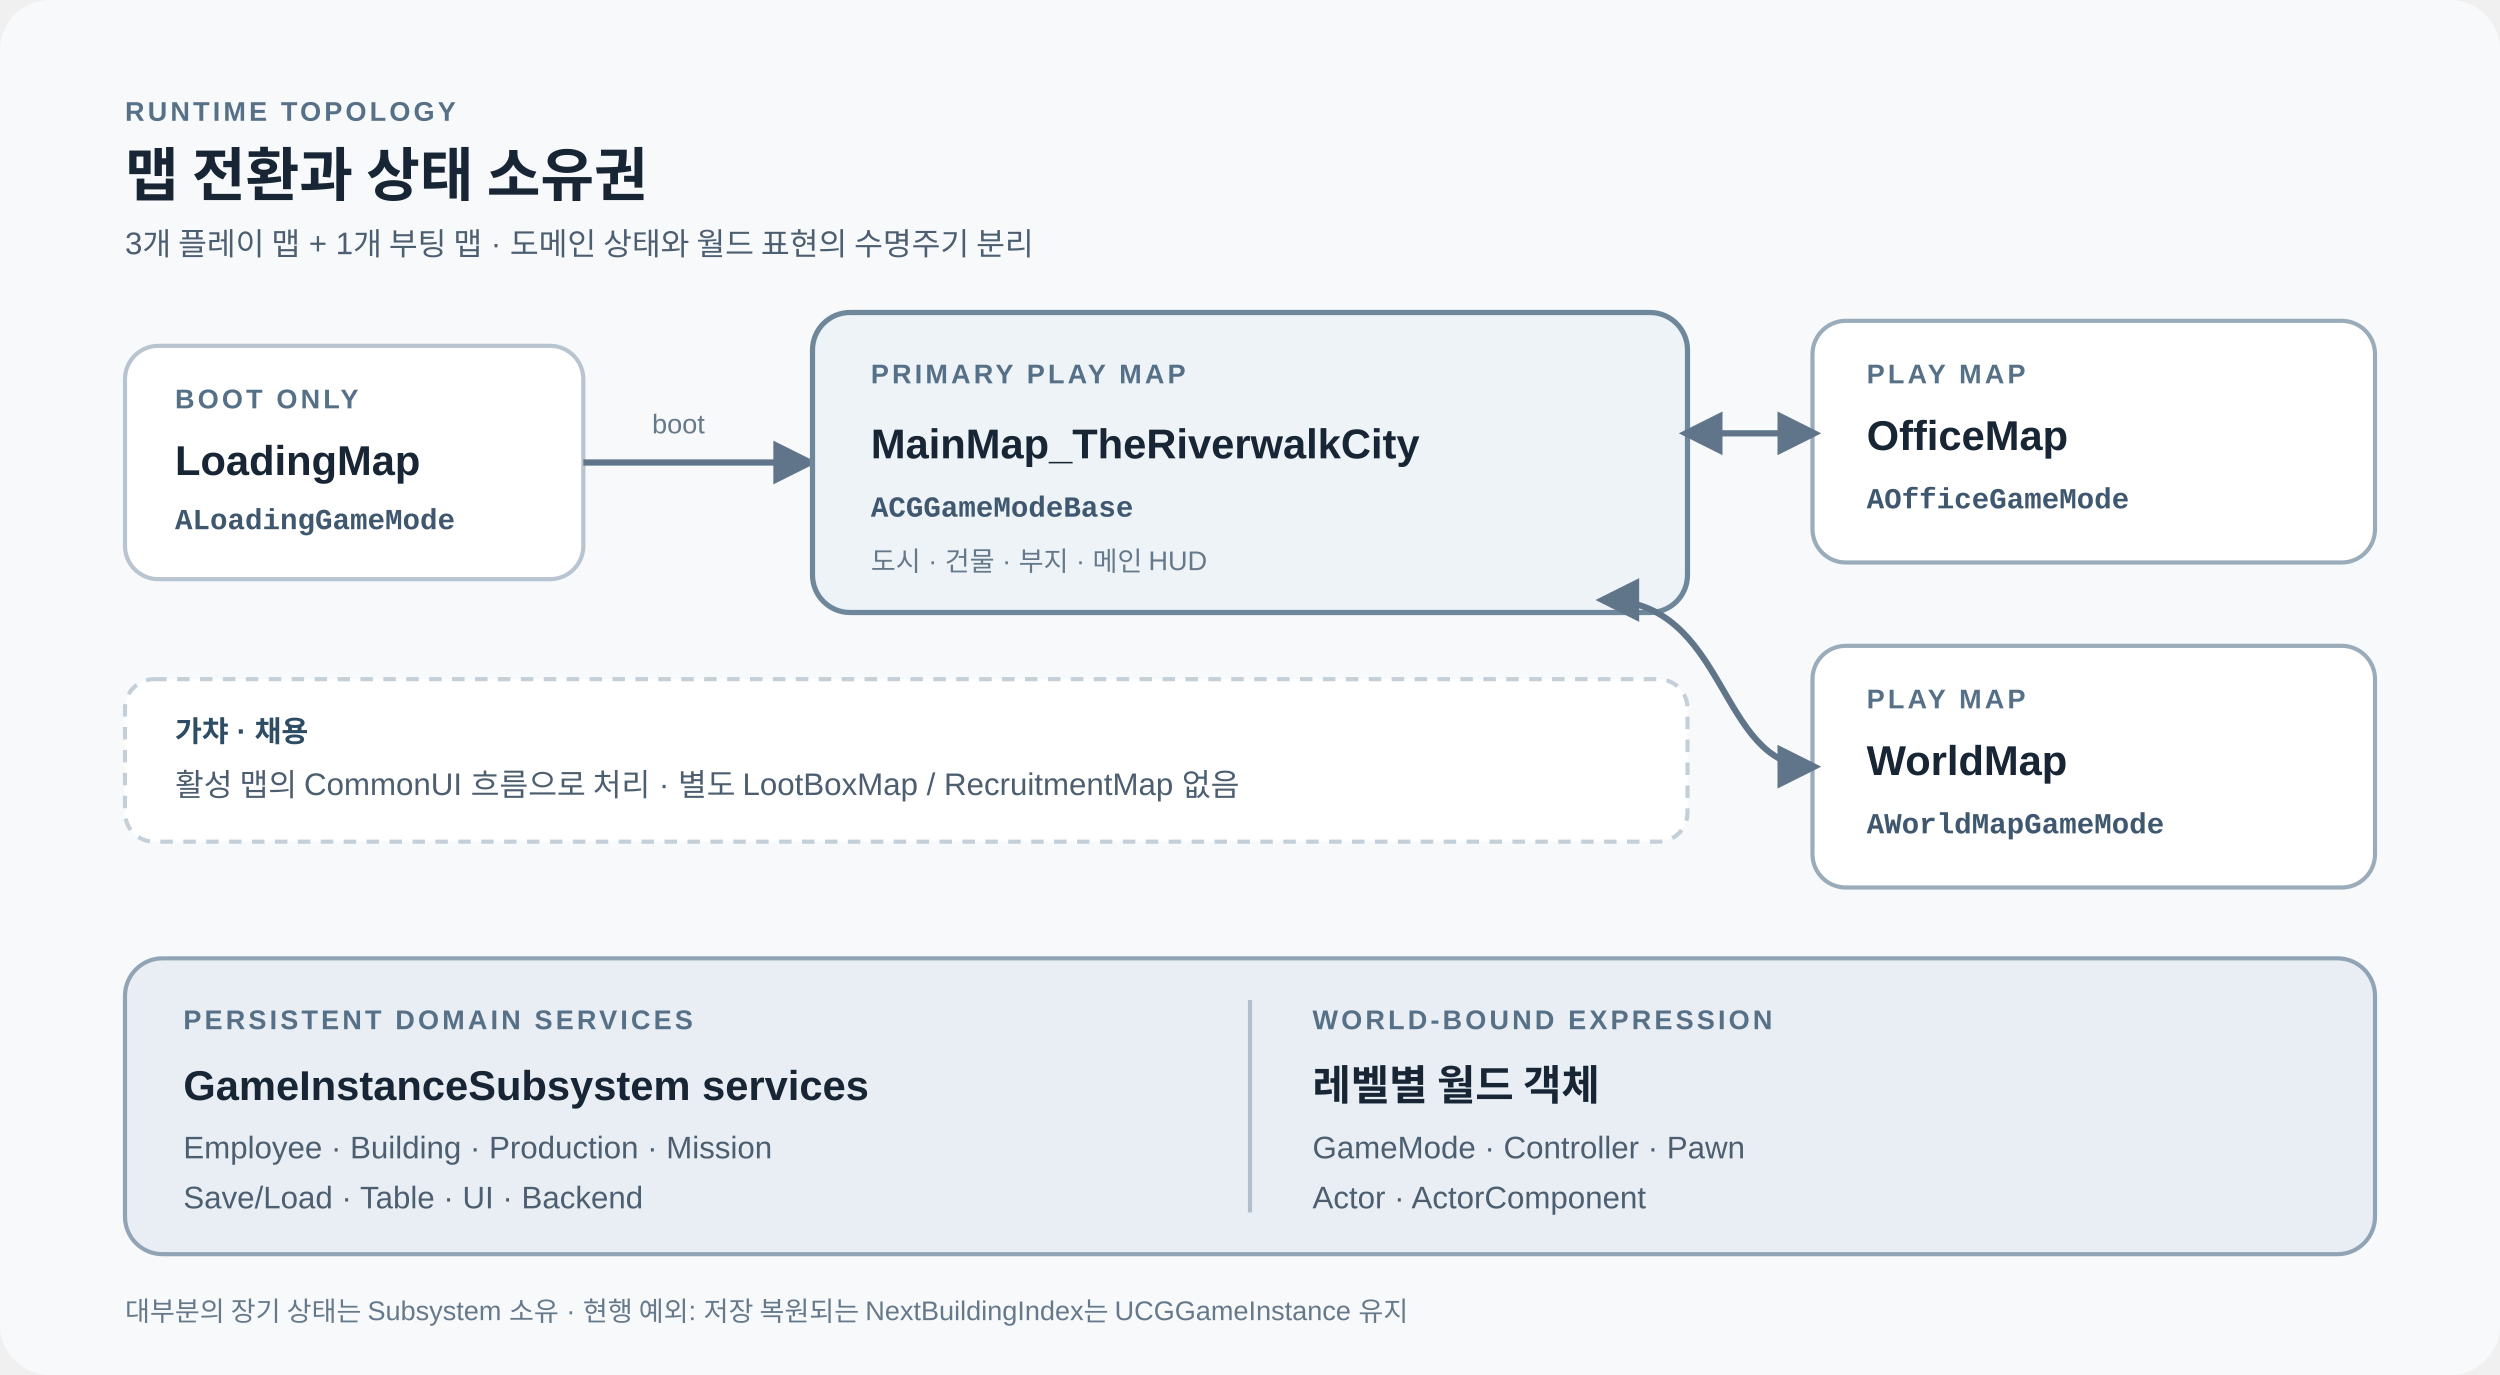
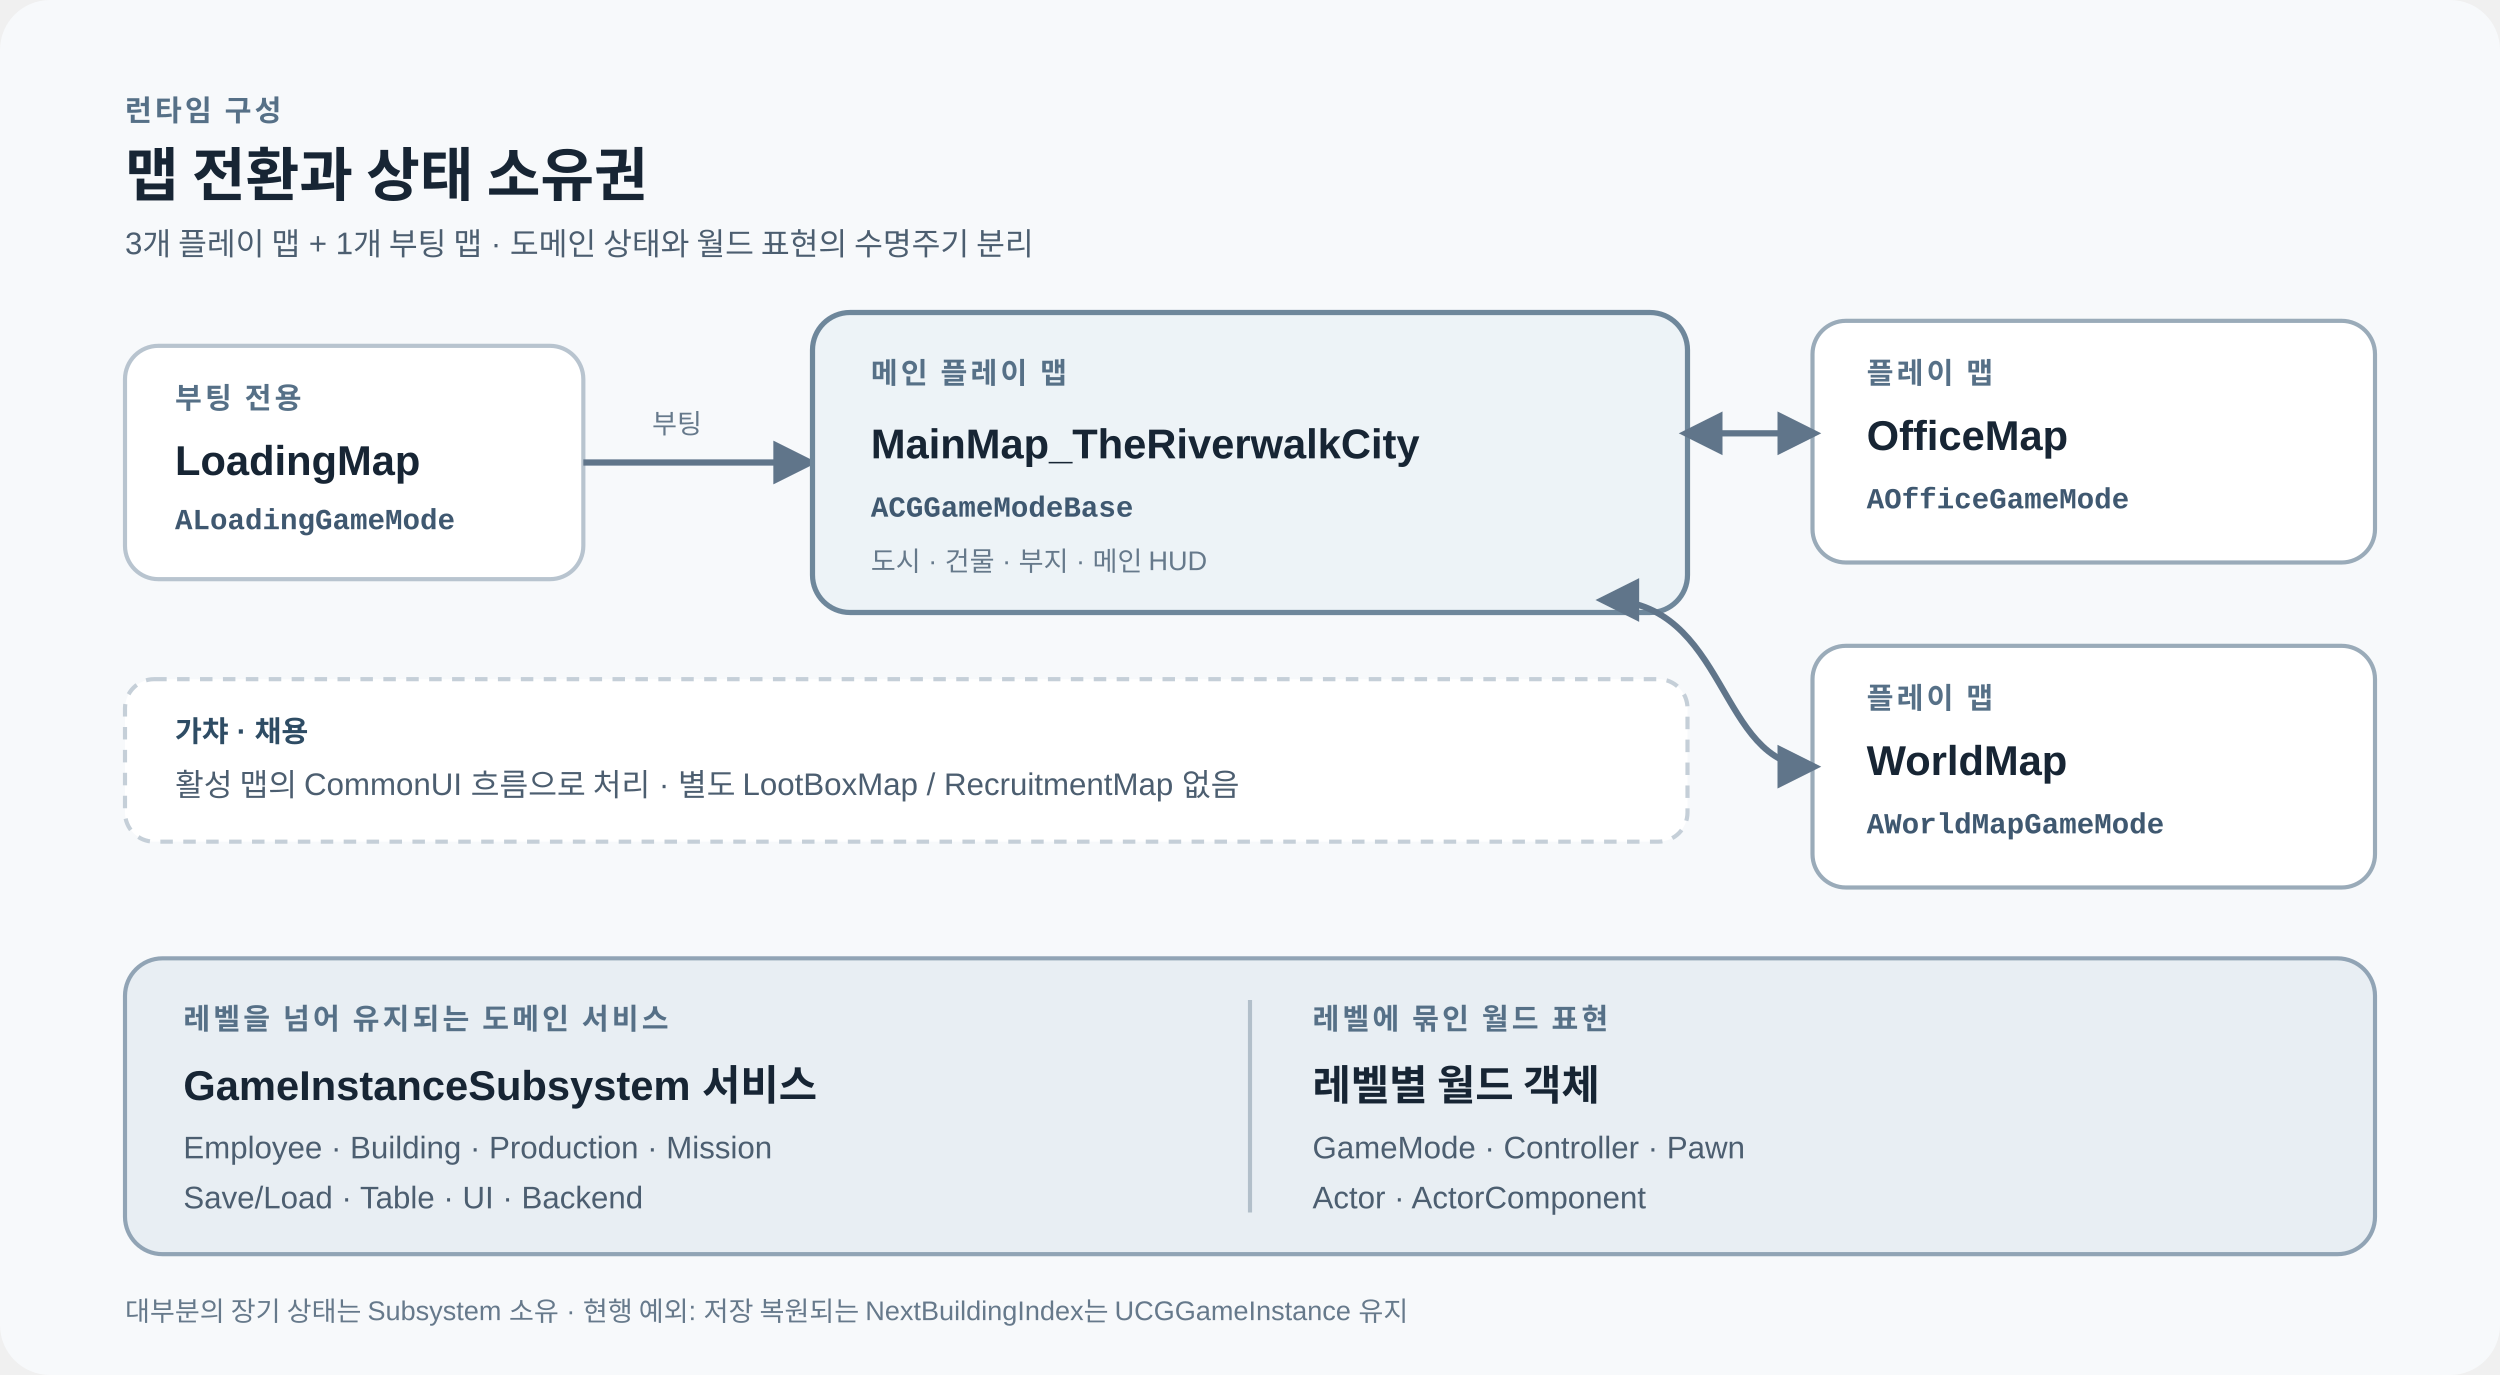
<svg xmlns="http://www.w3.org/2000/svg" width="1200" height="660" viewBox="0 0 1200 660" role="img" aria-labelledby="title desc">
  <defs>
    <marker id="arrow" viewBox="0 0 10 10" refX="8" refY="5" markerWidth="7" markerHeight="7" orient="auto-start-reverse">
      <path d="M 0 0 L 10 5 L 0 10 z" fill="#60758a" />
    </marker>
    <style>
-       .title { font: 700 28px 'Segoe UI', Arial, sans-serif; fill: #172534; }
-       .eyebrow { font: 700 13px 'Segoe UI', Arial, sans-serif; letter-spacing: 1.5px; fill: #567087; }
-       .map-title { font: 700 20px 'Segoe UI', Arial, sans-serif; fill: #172534; }
+       .title { font: 700 28px 'Segoe UI', 'Noto Sans KR', Arial, sans-serif; fill: #172534; }
+       .eyebrow { font: 700 14px 'Segoe UI', 'Noto Sans KR', Arial, sans-serif; letter-spacing: 1.5px; fill: #567087; }
+       .map-title { font: 700 20px 'Segoe UI', 'Noto Sans KR', Arial, sans-serif; fill: #172534; }
      .class-name { font: 600 14px Consolas, 'Courier New', monospace; fill: #3f5870; }
-       .body { font: 500 15px 'Segoe UI', Arial, sans-serif; fill: #4c5e70; }
-       .small { font: 500 13px 'Segoe UI', Arial, sans-serif; fill: #66798b; }
-       .label { font: 700 14px 'Segoe UI', Arial, sans-serif; fill: #2e4c64; }
+       .body { font: 500 15px 'Segoe UI', 'Noto Sans KR', Arial, sans-serif; fill: #4c5e70; }
+       .small { font: 500 13px 'Segoe UI', 'Noto Sans KR', Arial, sans-serif; fill: #66798b; }
+       .label { font: 700 14px 'Segoe UI', 'Noto Sans KR', Arial, sans-serif; fill: #2e4c64; }
    </style>
  </defs>
  <rect width="1200" height="660" rx="24" fill="#f7f9fb" />
-   <text x="60" y="58" class="eyebrow">RUNTIME TOPOLOGY</text>
+   <text x="60" y="58" class="eyebrow">런타임 구성</text>
  <text x="60" y="94" class="title">맵 전환과 상태 소유권</text>
  <text x="60" y="122" class="body">3개 플레이 맵 + 1개 부팅 맵 · 도메인 상태와 월드 표현의 수명주기 분리</text>
  <g aria-label="Boot flow">
    <rect x="60" y="166" width="220" height="112" rx="16" fill="#ffffff" stroke="#b8c4cf" stroke-width="2" />
-     <text x="84" y="196" class="eyebrow">BOOT ONLY</text>
+     <text x="84" y="196" class="eyebrow">부팅 전용</text>
    <text x="84" y="228" class="map-title">LoadingMap</text>
    <text x="84" y="254" class="class-name">ALoadingGameMode</text>
    <path d="M 280 222 H 388" fill="none" stroke="#60758a" stroke-width="3" marker-end="url(#arrow)" />
-     <text x="313" y="208" class="small">boot</text>
+     <text x="313" y="208" class="small">부팅</text>
  </g>
  <g aria-label="Playable maps">
    <rect x="390" y="150" width="420" height="144" rx="18" fill="#edf3f7" stroke="#6e879b" stroke-width="2.5" />
-     <text x="418" y="184" class="eyebrow">PRIMARY PLAY MAP</text>
+     <text x="418" y="184" class="eyebrow">메인 플레이 맵</text>
    <text x="418" y="220" class="map-title">MainMap_TheRiverwalkCity</text>
    <text x="418" y="248" class="class-name">ACGGameModeBase</text>
    <text x="418" y="274" class="small">도시 · 건물 · 부지 · 메인 HUD</text>
    <rect x="870" y="154" width="270" height="116" rx="16" fill="#ffffff" stroke="#9aabb9" stroke-width="2" />
-     <text x="896" y="184" class="eyebrow">PLAY MAP</text>
+     <text x="896" y="184" class="eyebrow">플레이 맵</text>
    <text x="896" y="216" class="map-title">OfficeMap</text>
    <text x="896" y="244" class="class-name">AOfficeGameMode</text>
    <rect x="870" y="310" width="270" height="116" rx="16" fill="#ffffff" stroke="#9aabb9" stroke-width="2" />
-     <text x="896" y="340" class="eyebrow">PLAY MAP</text>
+     <text x="896" y="340" class="eyebrow">플레이 맵</text>
    <text x="896" y="372" class="map-title">WorldMap</text>
    <text x="896" y="400" class="class-name">AWorldMapGameMode</text>
    <path d="M 810 208 H 870" fill="none" stroke="#60758a" stroke-width="3" marker-start="url(#arrow)" marker-end="url(#arrow)" />
    <path d="M 770 288 C 830 288, 824 368, 870 368" fill="none" stroke="#60758a" stroke-width="3" marker-start="url(#arrow)" marker-end="url(#arrow)" />
  </g>
  <g aria-label="UI-only flows">
    <rect x="60" y="326" width="750" height="78" rx="14" fill="#ffffff" stroke="#c5cfd8" stroke-width="2" stroke-dasharray="6 5" />
    <text x="84" y="356" class="label">가챠 · 채용</text>
    <text x="84" y="382" class="body">활성 맵의 CommonUI 흐름으로 처리 · 별도 LootBoxMap / RecruitmentMap 없음</text>
  </g>
  <g aria-label="Ownership boundary">
    <rect x="60" y="460" width="1080" height="142" rx="18" fill="#e8eef3" stroke="#91a4b5" stroke-width="2" />
    <line x1="600" y1="480" x2="600" y2="582" stroke="#b2bfca" stroke-width="2" />
-     <text x="88" y="494" class="eyebrow">PERSISTENT DOMAIN SERVICES</text>
-     <text x="88" y="528" class="map-title">GameInstanceSubsystem services</text>
+     <text x="88" y="494" class="eyebrow">레벨을 넘어 유지되는 도메인 서비스</text>
+     <text x="88" y="528" class="map-title">GameInstanceSubsystem 서비스</text>
    <text x="88" y="556" class="body">Employee · Building · Production · Mission</text>
    <text x="88" y="580" class="body">Save/Load · Table · UI · Backend</text>
-     <text x="630" y="494" class="eyebrow">WORLD-BOUND EXPRESSION</text>
+     <text x="630" y="494" class="eyebrow">레벨에 묶인 월드 표현</text>
    <text x="630" y="528" class="map-title">레벨별 월드 객체</text>
    <text x="630" y="556" class="body">GameMode · Controller · Pawn</text>
    <text x="630" y="580" class="body">Actor · ActorComponent</text>
  </g>
  <text x="60" y="634" class="small">대부분의 장기 상태는 Subsystem 소유 · 현행 예외: 저장 복원되는 NextBuildingIndex는 UCGGameInstance 유지</text>
</svg>
